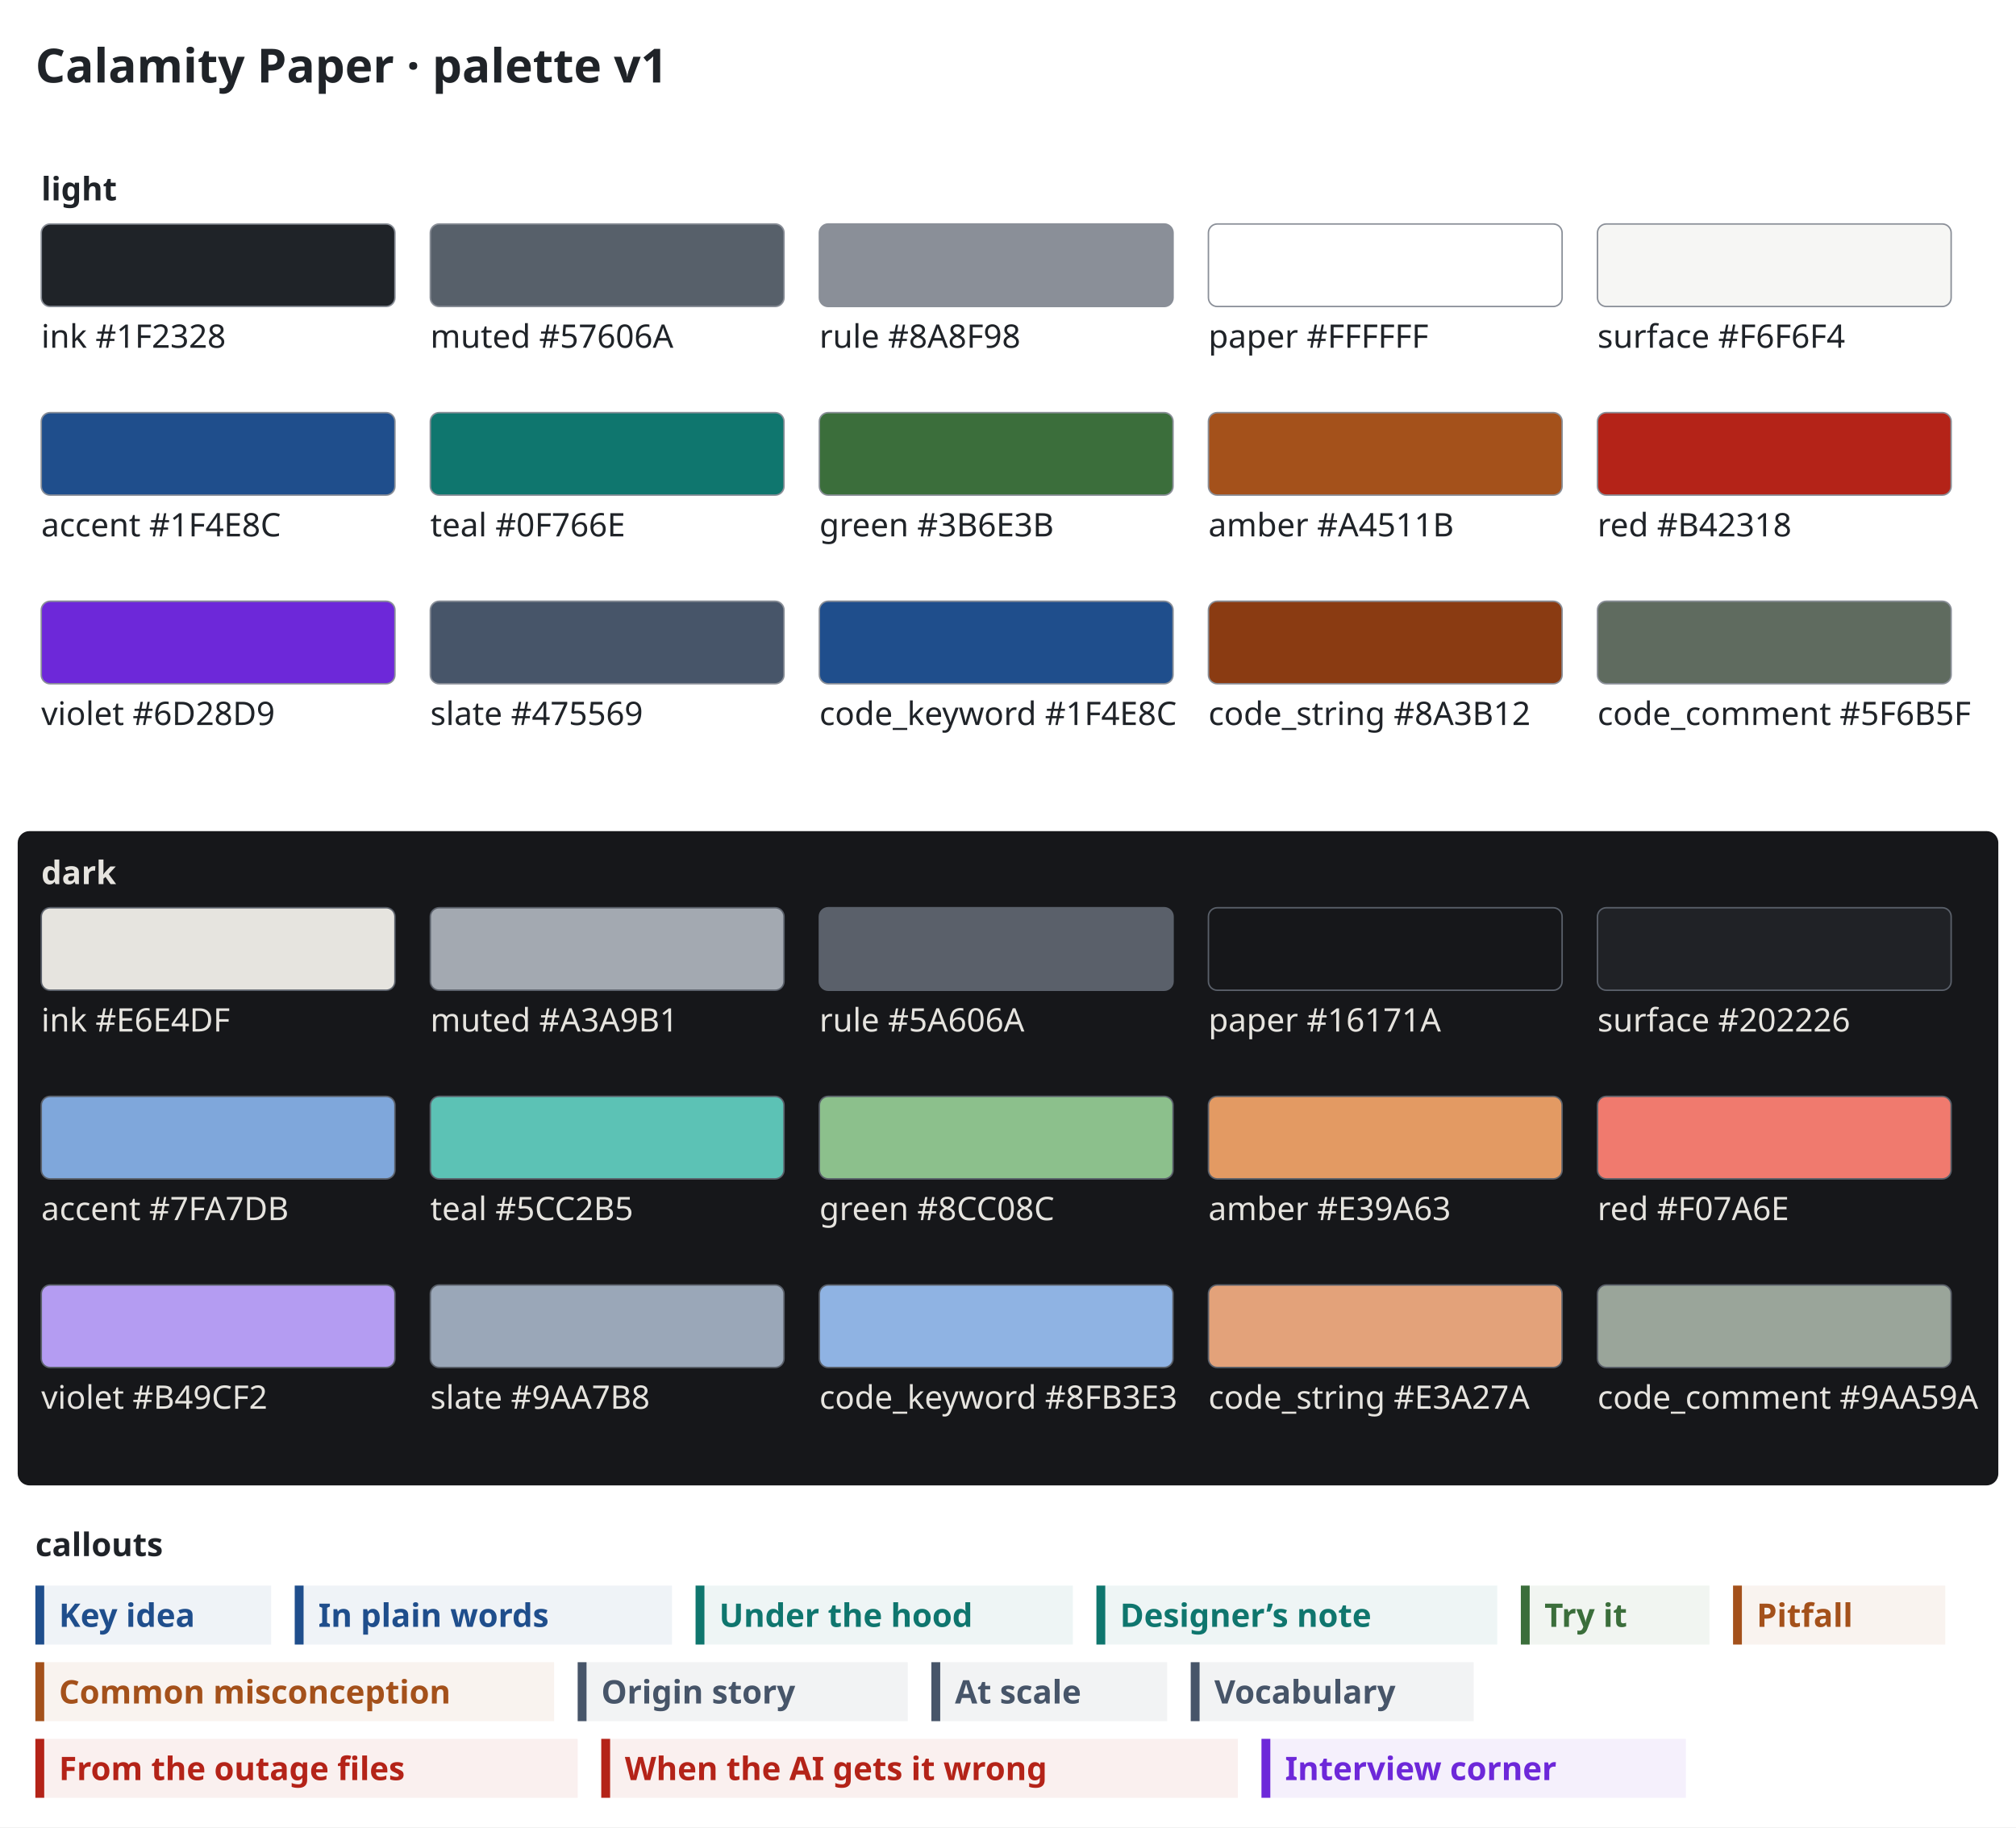
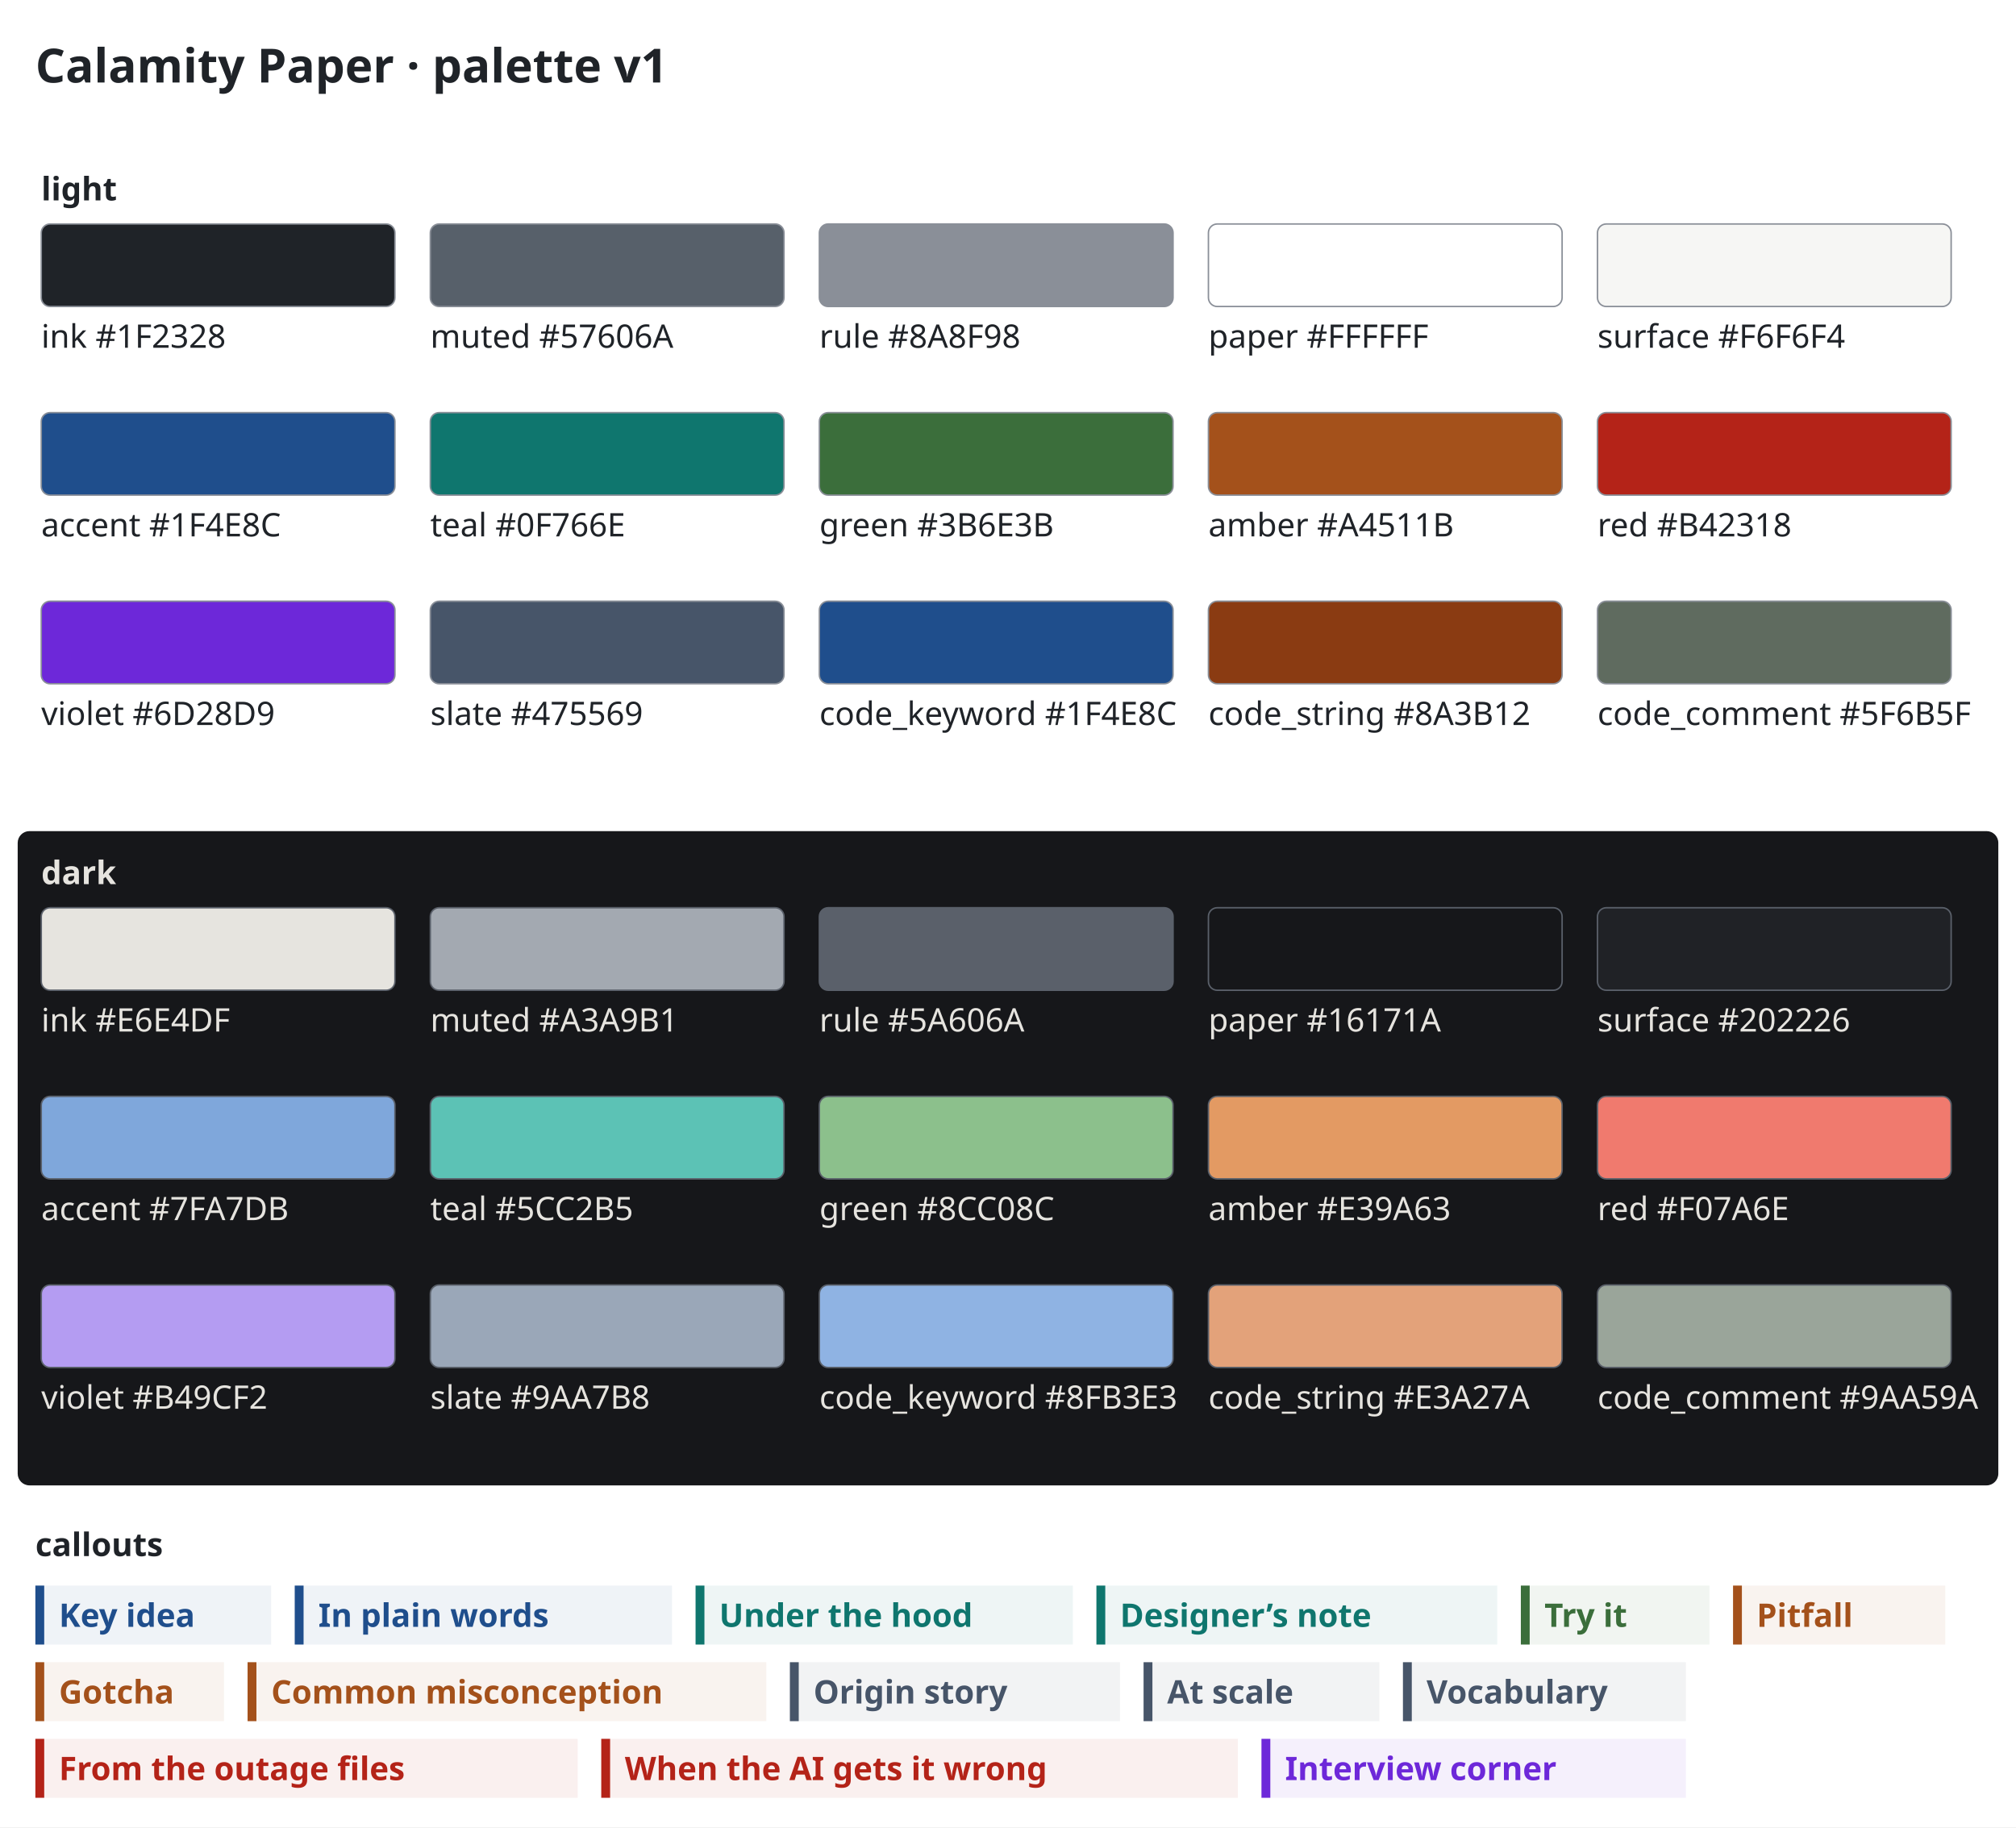
<svg xmlns="http://www.w3.org/2000/svg" width="684" height="620" viewBox="0 0 684 620" font-family="Fira Sans, sans-serif" font-size="11">
  <rect width="100%" height="100%" fill="#FFFFFF" />
  <text x="12" y="28" font-size="16" font-weight="600" fill="#1F2328">Calamity Paper · palette v1</text>
  <rect x="6" y="50" width="672" height="222" rx="4" fill="#FFFFFF" />
  <text x="14" y="68" font-weight="600" fill="#1F2328">light</text>
  <rect x="14" y="76" width="120" height="28" rx="3" fill="#1F2328" stroke="#8A8F98" stroke-width="0.5" />
  <text x="14" y="118" fill="#1F2328">ink #1F2328</text>
  <rect x="146" y="76" width="120" height="28" rx="3" fill="#57606A" stroke="#8A8F98" stroke-width="0.5" />
  <text x="146" y="118" fill="#1F2328">muted #57606A</text>
  <rect x="278" y="76" width="120" height="28" rx="3" fill="#8A8F98" stroke="#8A8F98" stroke-width="0.5" />
  <text x="278" y="118" fill="#1F2328">rule #8A8F98</text>
  <rect x="410" y="76" width="120" height="28" rx="3" fill="#FFFFFF" stroke="#8A8F98" stroke-width="0.5" />
  <text x="410" y="118" fill="#1F2328">paper #FFFFFF</text>
  <rect x="542" y="76" width="120" height="28" rx="3" fill="#F6F6F4" stroke="#8A8F98" stroke-width="0.5" />
  <text x="542" y="118" fill="#1F2328">surface #F6F6F4</text>
  <rect x="14" y="140" width="120" height="28" rx="3" fill="#1F4E8C" stroke="#8A8F98" stroke-width="0.5" />
  <text x="14" y="182" fill="#1F2328">accent #1F4E8C</text>
  <rect x="146" y="140" width="120" height="28" rx="3" fill="#0F766E" stroke="#8A8F98" stroke-width="0.5" />
  <text x="146" y="182" fill="#1F2328">teal #0F766E</text>
  <rect x="278" y="140" width="120" height="28" rx="3" fill="#3B6E3B" stroke="#8A8F98" stroke-width="0.5" />
  <text x="278" y="182" fill="#1F2328">green #3B6E3B</text>
  <rect x="410" y="140" width="120" height="28" rx="3" fill="#A4511B" stroke="#8A8F98" stroke-width="0.5" />
  <text x="410" y="182" fill="#1F2328">amber #A4511B</text>
  <rect x="542" y="140" width="120" height="28" rx="3" fill="#B42318" stroke="#8A8F98" stroke-width="0.5" />
  <text x="542" y="182" fill="#1F2328">red #B42318</text>
  <rect x="14" y="204" width="120" height="28" rx="3" fill="#6D28D9" stroke="#8A8F98" stroke-width="0.5" />
  <text x="14" y="246" fill="#1F2328">violet #6D28D9</text>
  <rect x="146" y="204" width="120" height="28" rx="3" fill="#475569" stroke="#8A8F98" stroke-width="0.5" />
  <text x="146" y="246" fill="#1F2328">slate #475569</text>
  <rect x="278" y="204" width="120" height="28" rx="3" fill="#1F4E8C" stroke="#8A8F98" stroke-width="0.5" />
  <text x="278" y="246" fill="#1F2328">code_keyword #1F4E8C</text>
  <rect x="410" y="204" width="120" height="28" rx="3" fill="#8A3B12" stroke="#8A8F98" stroke-width="0.5" />
  <text x="410" y="246" fill="#1F2328">code_string #8A3B12</text>
  <rect x="542" y="204" width="120" height="28" rx="3" fill="#5F6B5F" stroke="#8A8F98" stroke-width="0.5" />
  <text x="542" y="246" fill="#1F2328">code_comment #5F6B5F</text>
  <rect x="6" y="282" width="672" height="222" rx="4" fill="#16171A" />
  <text x="14" y="300" font-weight="600" fill="#E6E4DF">dark</text>
  <rect x="14" y="308" width="120" height="28" rx="3" fill="#E6E4DF" stroke="#5A606A" stroke-width="0.5" />
  <text x="14" y="350" fill="#E6E4DF">ink #E6E4DF</text>
  <rect x="146" y="308" width="120" height="28" rx="3" fill="#A3A9B1" stroke="#5A606A" stroke-width="0.5" />
  <text x="146" y="350" fill="#E6E4DF">muted #A3A9B1</text>
  <rect x="278" y="308" width="120" height="28" rx="3" fill="#5A606A" stroke="#5A606A" stroke-width="0.5" />
  <text x="278" y="350" fill="#E6E4DF">rule #5A606A</text>
  <rect x="410" y="308" width="120" height="28" rx="3" fill="#16171A" stroke="#5A606A" stroke-width="0.5" />
  <text x="410" y="350" fill="#E6E4DF">paper #16171A</text>
  <rect x="542" y="308" width="120" height="28" rx="3" fill="#202226" stroke="#5A606A" stroke-width="0.5" />
  <text x="542" y="350" fill="#E6E4DF">surface #202226</text>
  <rect x="14" y="372" width="120" height="28" rx="3" fill="#7FA7DB" stroke="#5A606A" stroke-width="0.5" />
  <text x="14" y="414" fill="#E6E4DF">accent #7FA7DB</text>
  <rect x="146" y="372" width="120" height="28" rx="3" fill="#5CC2B5" stroke="#5A606A" stroke-width="0.5" />
  <text x="146" y="414" fill="#E6E4DF">teal #5CC2B5</text>
  <rect x="278" y="372" width="120" height="28" rx="3" fill="#8CC08C" stroke="#5A606A" stroke-width="0.5" />
  <text x="278" y="414" fill="#E6E4DF">green #8CC08C</text>
  <rect x="410" y="372" width="120" height="28" rx="3" fill="#E39A63" stroke="#5A606A" stroke-width="0.5" />
  <text x="410" y="414" fill="#E6E4DF">amber #E39A63</text>
  <rect x="542" y="372" width="120" height="28" rx="3" fill="#F07A6E" stroke="#5A606A" stroke-width="0.5" />
  <text x="542" y="414" fill="#E6E4DF">red #F07A6E</text>
  <rect x="14" y="436" width="120" height="28" rx="3" fill="#B49CF2" stroke="#5A606A" stroke-width="0.5" />
  <text x="14" y="478" fill="#E6E4DF">violet #B49CF2</text>
  <rect x="146" y="436" width="120" height="28" rx="3" fill="#9AA7B8" stroke="#5A606A" stroke-width="0.5" />
  <text x="146" y="478" fill="#E6E4DF">slate #9AA7B8</text>
  <rect x="278" y="436" width="120" height="28" rx="3" fill="#8FB3E3" stroke="#5A606A" stroke-width="0.5" />
  <text x="278" y="478" fill="#E6E4DF">code_keyword #8FB3E3</text>
  <rect x="410" y="436" width="120" height="28" rx="3" fill="#E3A27A" stroke="#5A606A" stroke-width="0.5" />
  <text x="410" y="478" fill="#E6E4DF">code_string #E3A27A</text>
  <rect x="542" y="436" width="120" height="28" rx="3" fill="#9AA59A" stroke="#5A606A" stroke-width="0.5" />
  <text x="542" y="478" fill="#E6E4DF">code_comment #9AA59A</text>
  <text x="12" y="528" font-weight="600" fill="#1F2328">callouts</text>
  <rect x="12" y="538" width="80" height="20" fill="#EFF3F7" />
  <rect x="12" y="538" width="3" height="20" fill="#1F4E8C" />
  <text x="20" y="552" fill="#1F4E8C" font-weight="600">Key idea</text>
  <rect x="100" y="538" width="128" height="20" fill="#EFF3F7" />
  <rect x="100" y="538" width="3" height="20" fill="#1F4E8C" />
  <text x="108" y="552" fill="#1F4E8C" font-weight="600">In plain words</text>
  <rect x="236" y="538" width="128" height="20" fill="#EEF5F5" />
  <rect x="236" y="538" width="3" height="20" fill="#0F766E" />
  <text x="244" y="552" fill="#0F766E" font-weight="600">Under the hood</text>
  <rect x="372" y="538" width="136" height="20" fill="#EEF5F5" />
  <rect x="372" y="538" width="3" height="20" fill="#0F766E" />
  <text x="380" y="552" fill="#0F766E" font-weight="600">Designer’s note</text>
  <rect x="516" y="538" width="64" height="20" fill="#F1F5F1" />
  <rect x="516" y="538" width="3" height="20" fill="#3B6E3B" />
  <text x="524" y="552" fill="#3B6E3B" font-weight="600">Try it</text>
  <rect x="588" y="538" width="72" height="20" fill="#F9F3EF" />
  <rect x="588" y="538" width="3" height="20" fill="#A4511B" />
  <text x="596" y="552" fill="#A4511B" font-weight="600">Pitfall</text>
-   <rect x="12" y="564" width="176" height="20" fill="#F9F3EF" />
+   <rect x="12" y="564" width="64" height="20" fill="#F9F3EF" />
  <rect x="12" y="564" width="3" height="20" fill="#A4511B" />
-   <text x="20" y="578" fill="#A4511B" font-weight="600">Common misconception</text>
-   <rect x="196" y="564" width="112" height="20" fill="#F2F3F4" />
-   <rect x="196" y="564" width="3" height="20" fill="#475569" />
-   <text x="204" y="578" fill="#475569" font-weight="600">Origin story</text>
-   <rect x="316" y="564" width="80" height="20" fill="#F2F3F4" />
-   <rect x="316" y="564" width="3" height="20" fill="#475569" />
-   <text x="324" y="578" fill="#475569" font-weight="600">At scale</text>
-   <rect x="404" y="564" width="96" height="20" fill="#F2F3F4" />
-   <rect x="404" y="564" width="3" height="20" fill="#475569" />
-   <text x="412" y="578" fill="#475569" font-weight="600">Vocabulary</text>
+   <text x="20" y="578" fill="#A4511B" font-weight="600">Gotcha</text>
+   <rect x="84" y="564" width="176" height="20" fill="#F9F3EF" />
+   <rect x="84" y="564" width="3" height="20" fill="#A4511B" />
+   <text x="92" y="578" fill="#A4511B" font-weight="600">Common misconception</text>
+   <rect x="268" y="564" width="112" height="20" fill="#F2F3F4" />
+   <rect x="268" y="564" width="3" height="20" fill="#475569" />
+   <text x="276" y="578" fill="#475569" font-weight="600">Origin story</text>
+   <rect x="388" y="564" width="80" height="20" fill="#F2F3F4" />
+   <rect x="388" y="564" width="3" height="20" fill="#475569" />
+   <text x="396" y="578" fill="#475569" font-weight="600">At scale</text>
+   <rect x="476" y="564" width="96" height="20" fill="#F2F3F4" />
+   <rect x="476" y="564" width="3" height="20" fill="#475569" />
+   <text x="484" y="578" fill="#475569" font-weight="600">Vocabulary</text>
  <rect x="12" y="590" width="184" height="20" fill="#FAF0EF" />
  <rect x="12" y="590" width="3" height="20" fill="#B42318" />
  <text x="20" y="604" fill="#B42318" font-weight="600">From the outage files</text>
  <rect x="204" y="590" width="216" height="20" fill="#FAF0EF" />
  <rect x="204" y="590" width="3" height="20" fill="#B42318" />
  <text x="212" y="604" fill="#B42318" font-weight="600">When the AI gets it wrong</text>
  <rect x="428" y="590" width="144" height="20" fill="#F5F0FC" />
  <rect x="428" y="590" width="3" height="20" fill="#6D28D9" />
  <text x="436" y="604" fill="#6D28D9" font-weight="600">Interview corner</text>
</svg>
